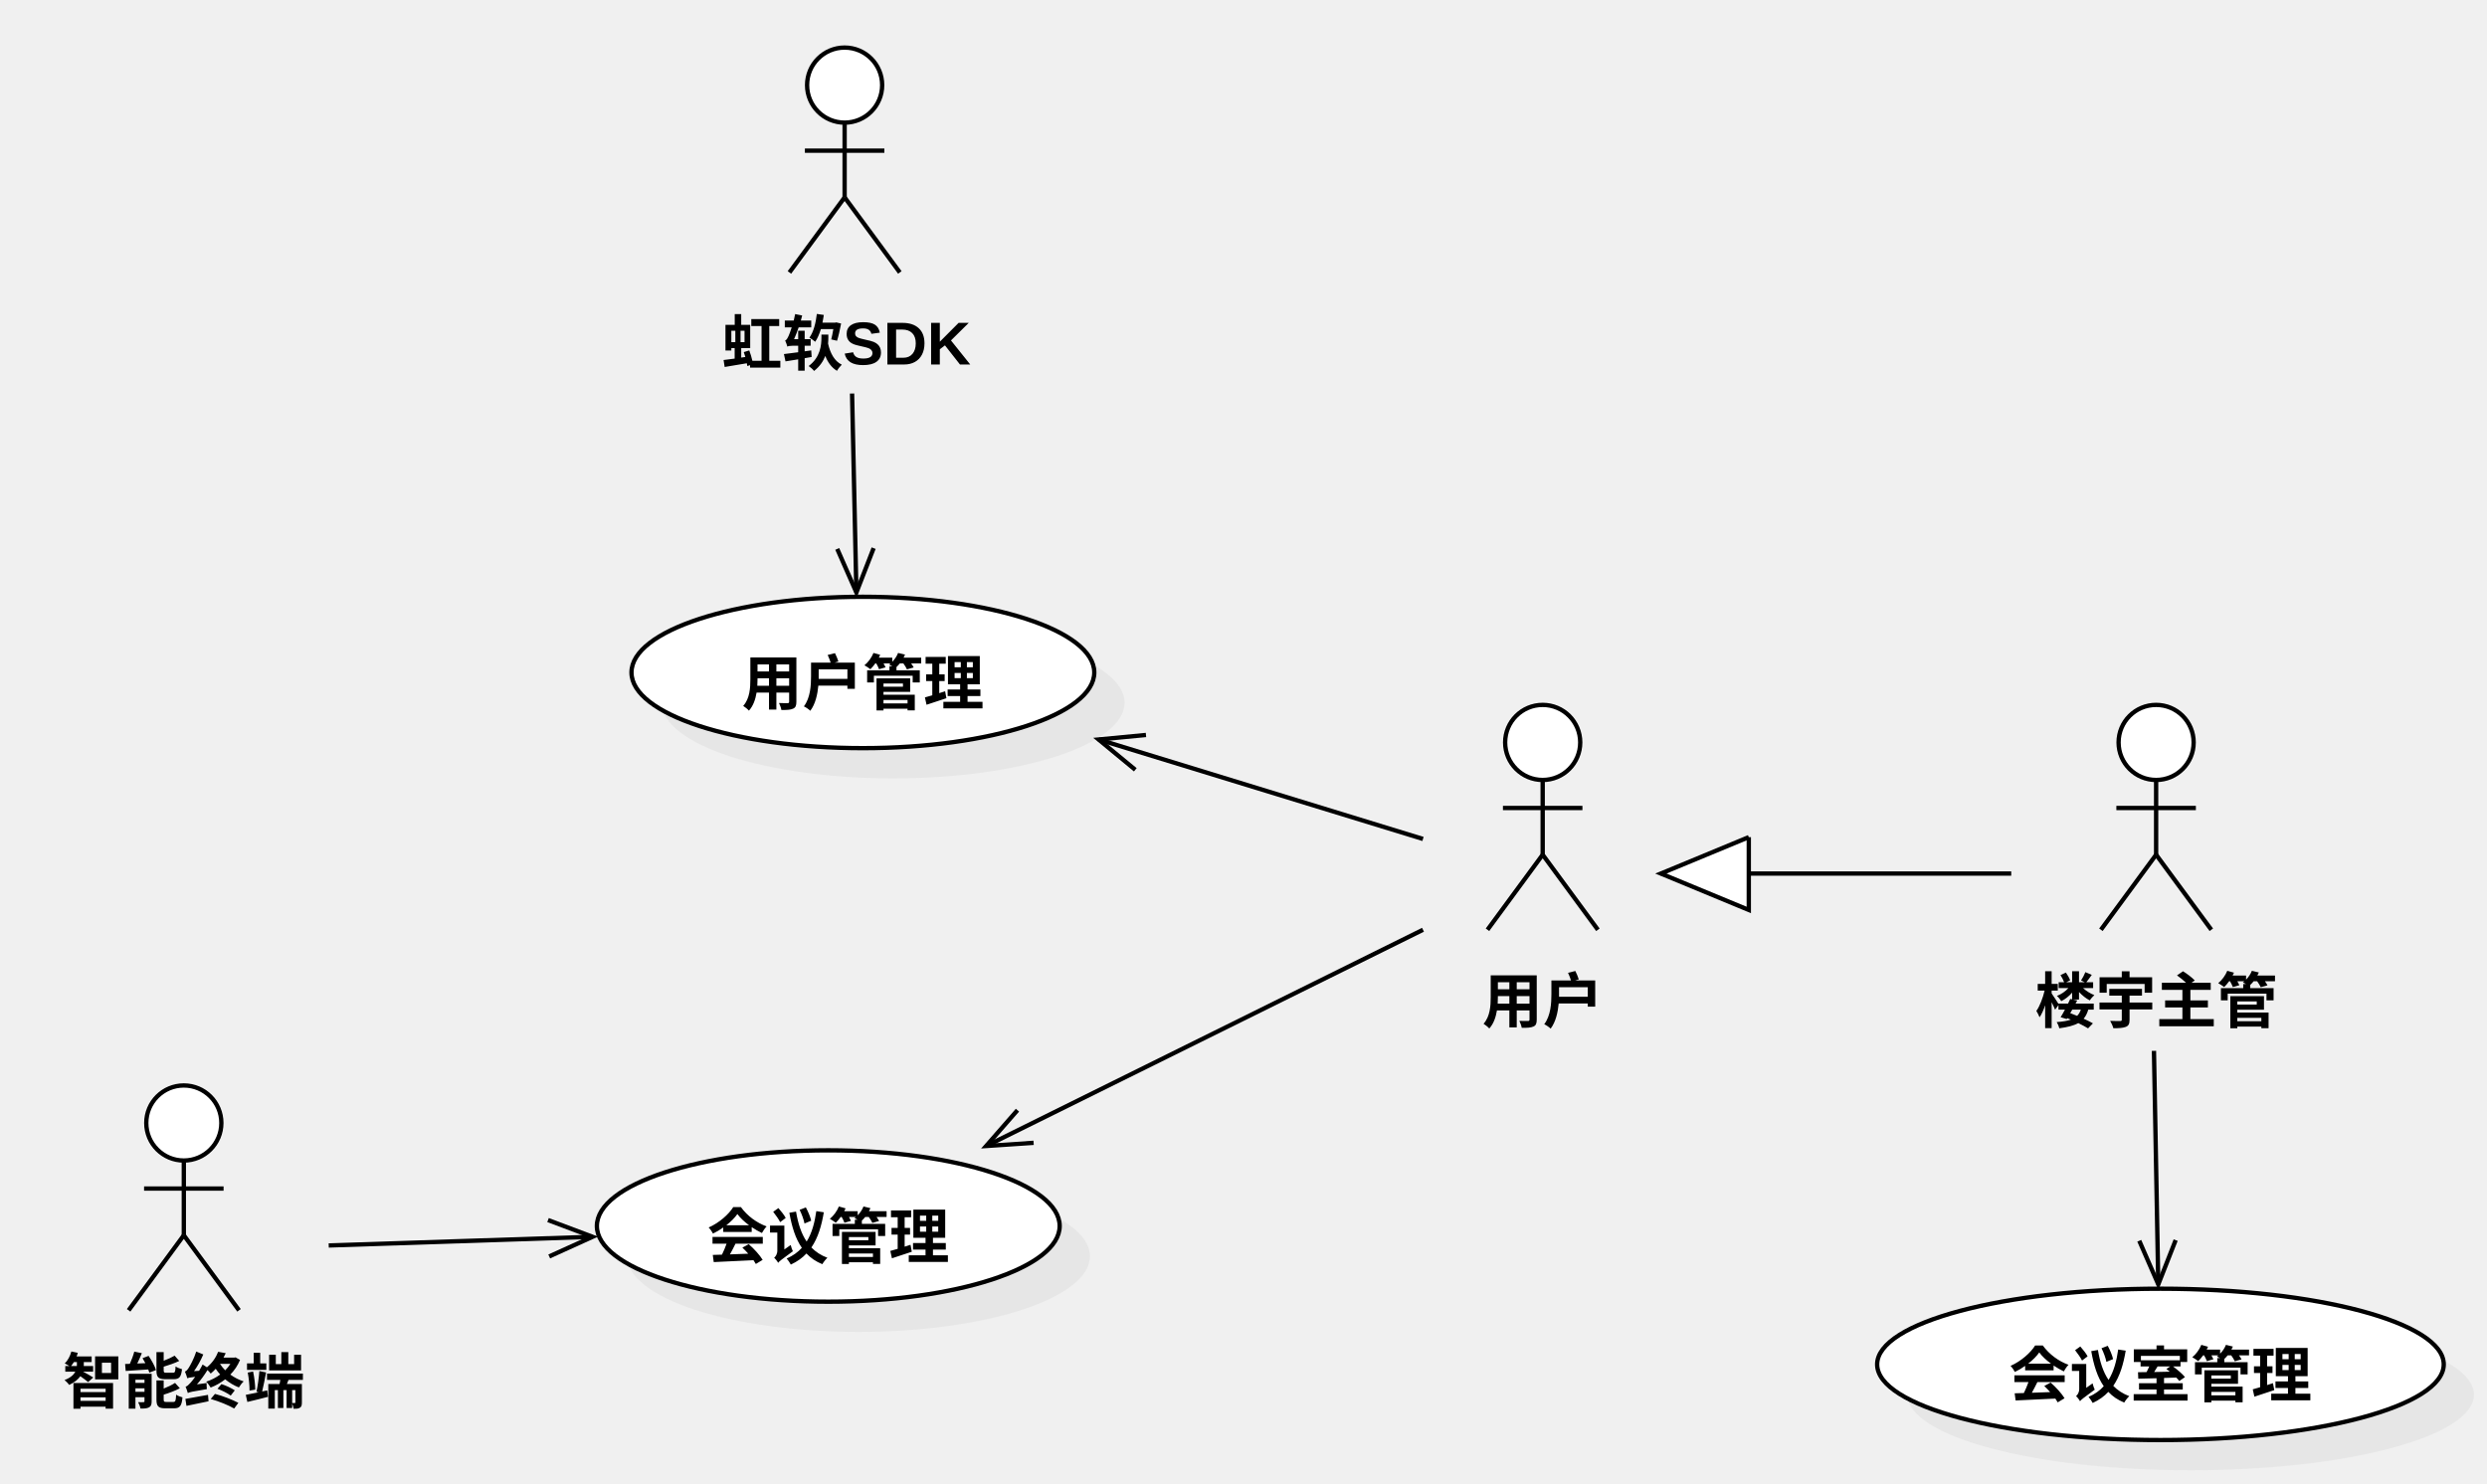
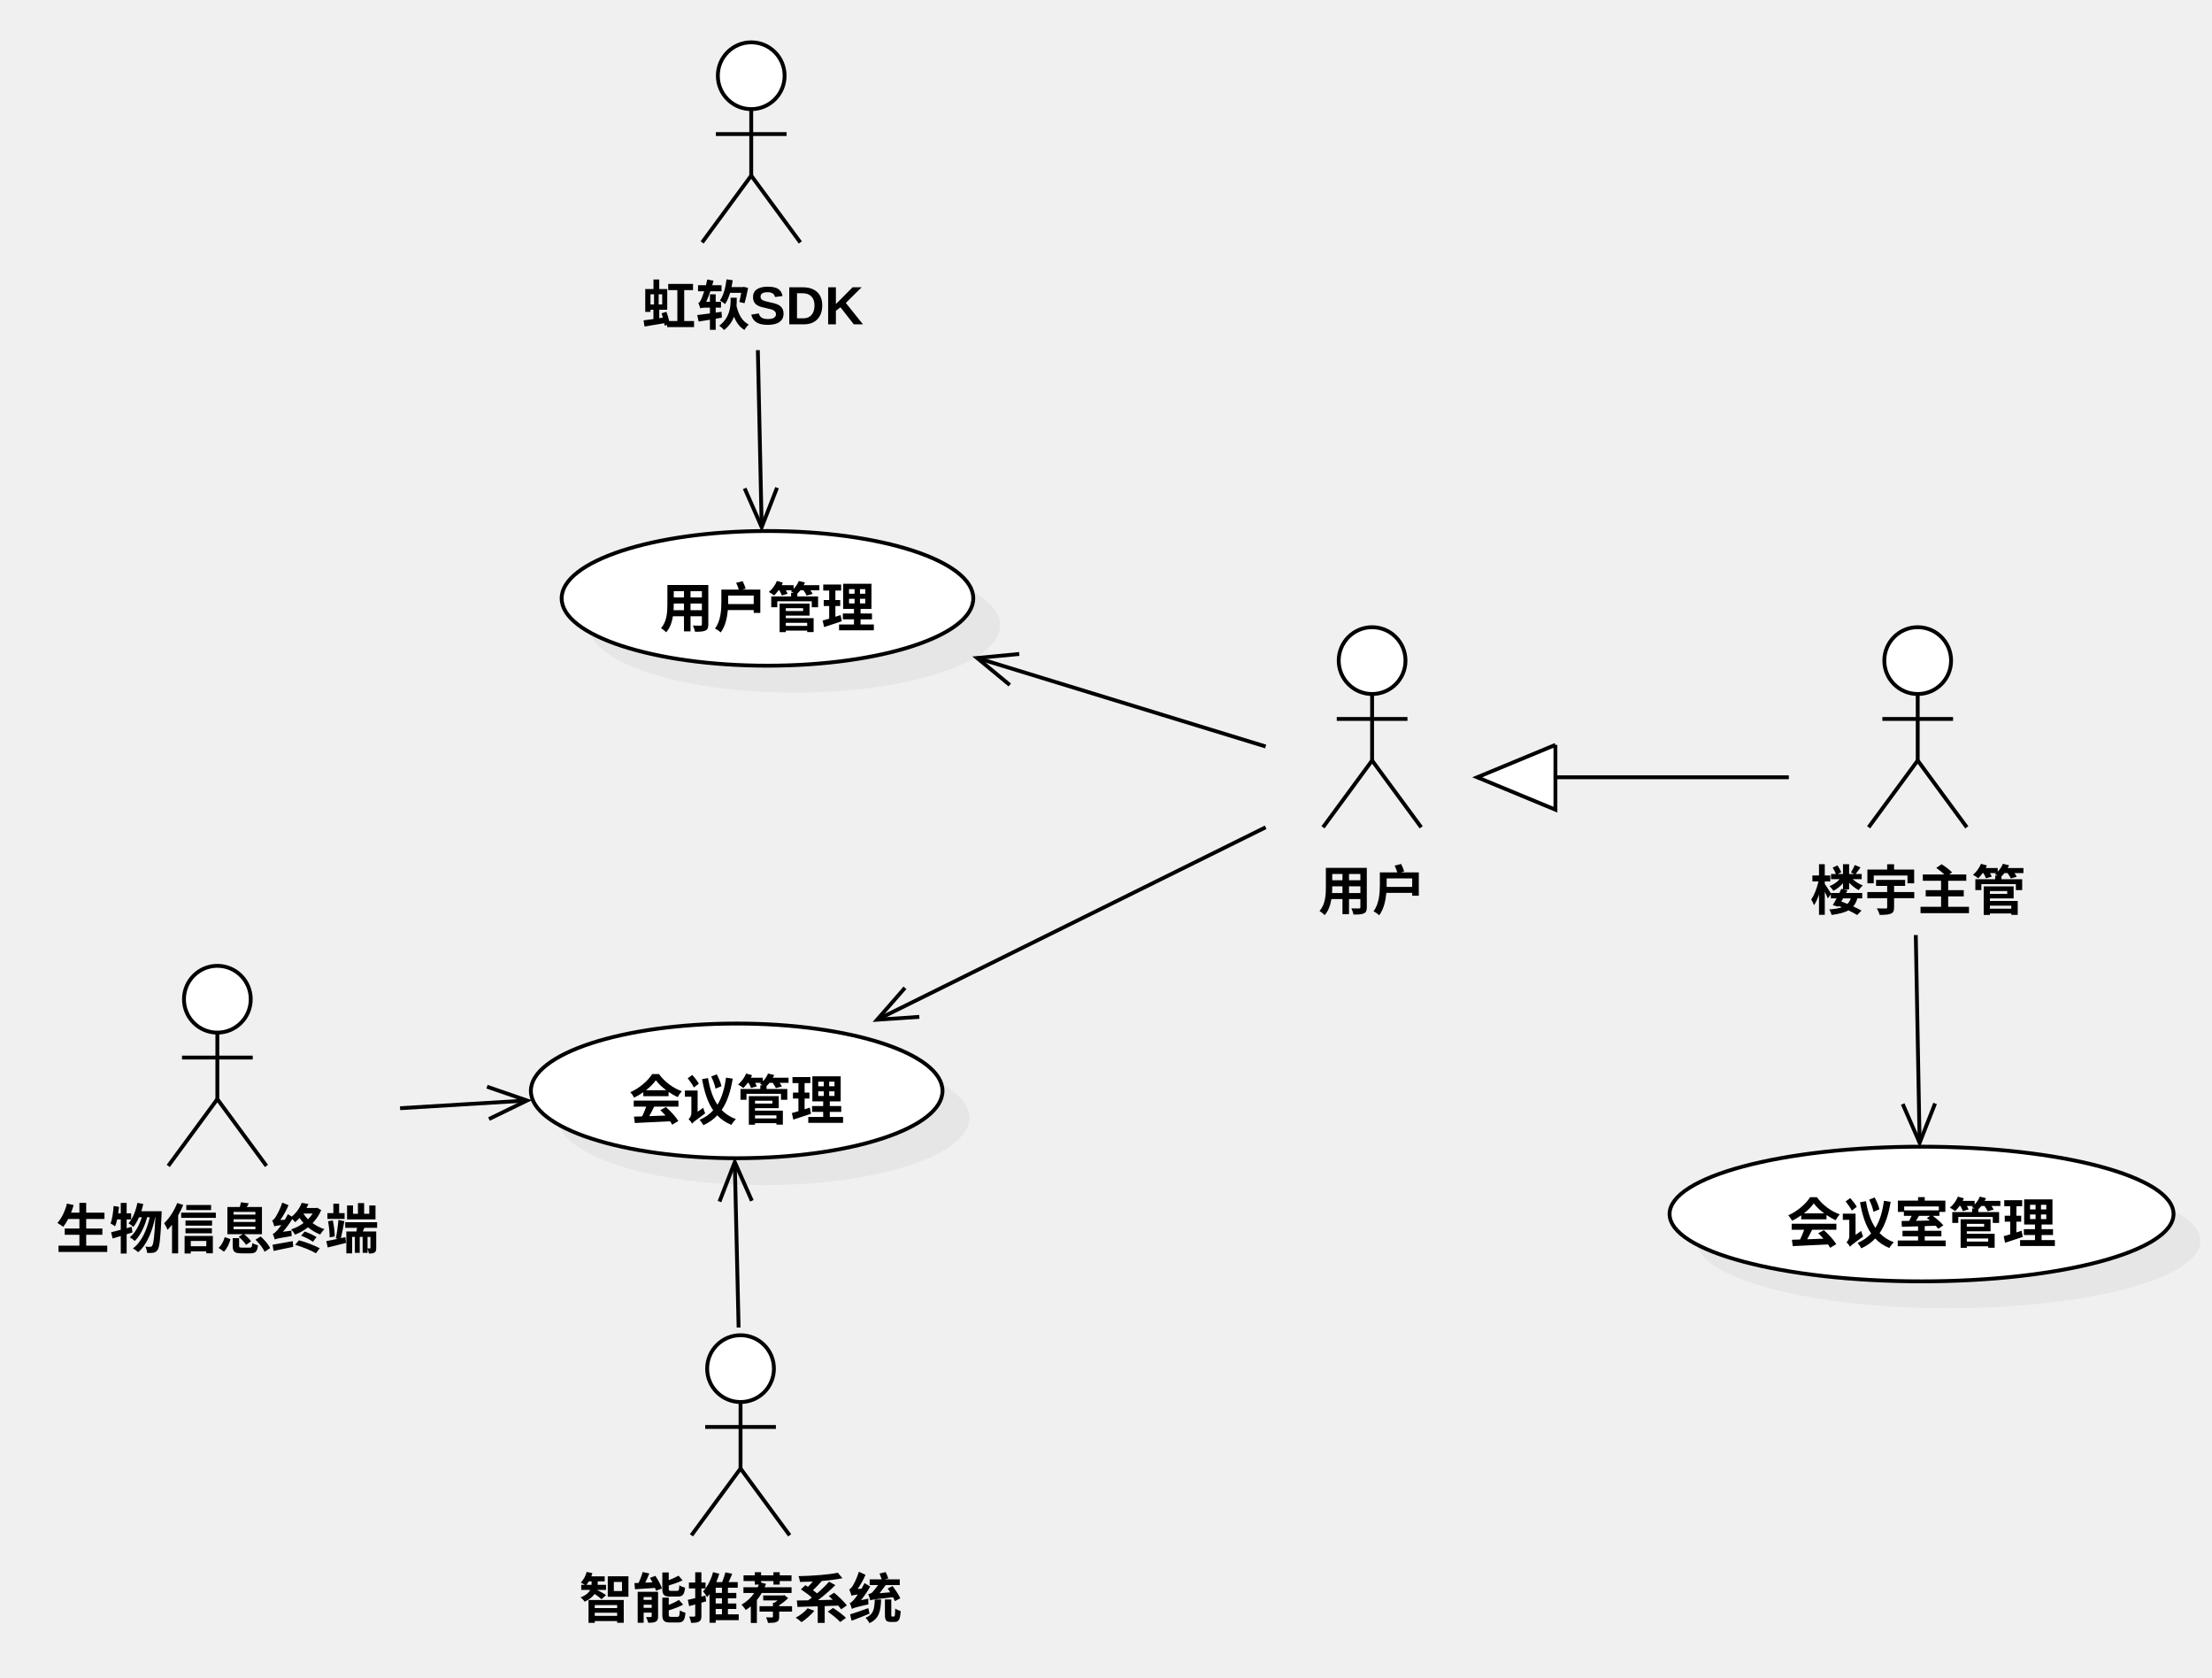
- <svg xmlns="http://www.w3.org/2000/svg" version="1.1" width="575" height="343">
+ <svg xmlns="http://www.w3.org/2000/svg" version="1.1" width="575" height="436">
  <defs />
  <g>
    <g transform="translate(-110,-110) scale(1,1)">
      <path fill="#ffffff" stroke="none" d="M 457.993 281.68 C 457.993 276.886 461.879 273 466.672 273 C 471.466 273 475.352 276.886 475.352 281.68 C 475.352 286.474 471.466 290.36 466.672 290.36 C 461.879 290.36 457.993 286.474 457.993 281.68 Z" />
    </g>
    <g transform="translate(-110,-110) scale(1,1)">
      <path fill="none" stroke="#000000" d="M 457.993 281.68 C 457.993 276.886 461.879 273 466.672 273 C 471.466 273 475.352 276.886 475.352 281.68 C 475.352 286.474 471.466 290.36 466.672 290.36 C 461.879 290.36 457.993 286.474 457.993 281.68 Z" stroke-miterlimit="10" />
    </g>
    <g transform="translate(-110,-110) scale(1,1)">
      <path fill="none" stroke="#000000" d="M 466.672 290.36 L 466.672 307.64" stroke-miterlimit="10" />
    </g>
    <g transform="translate(-110,-110) scale(1,1)">
      <path fill="none" stroke="#000000" d="M 457.483 296.84 L 475.862 296.84" stroke-miterlimit="10" />
    </g>
    <g transform="translate(-110,-110) scale(1,1)">
      <path fill="none" stroke="#000000" d="M 466.672 307.64 L 453.909 325" stroke-miterlimit="10" />
    </g>
    <g transform="translate(-110,-110) scale(1,1)">
      <path fill="none" stroke="#000000" d="M 466.672 307.64 L 479.436 325" stroke-miterlimit="10" />
    </g>
    <g transform="translate(-110,-110) scale(1,1)">
      <g>
        <path fill="none" stroke="none" />
        <text fill="#000000" stroke="none" font-family="Arial" font-size="14px" font-style="normal" font-weight="bold" text-decoration="none" x="452.672" y="346.5">用户</text>
      </g>
    </g>
    <g transform="translate(-110,-110) scale(1,1)">
      <path fill="#C0C0C0" stroke="none" d="M 551 432.5 C 551 422.835 580.325 415 616.5 415 C 652.675 415 682 422.835 682 432.5 C 682 442.165 652.675 450 616.5 450 C 580.325 450 551 442.165 551 432.5 Z" opacity="0.2" />
    </g>
    <g transform="translate(-110,-110) scale(1,1)">
      <path fill="#ffffff" stroke="none" d="M 544 425.5 C 544 415.835 573.325 408 609.5 408 C 645.675 408 675 415.835 675 425.5 C 675 435.165 645.675 443 609.5 443 C 573.325 443 544 435.165 544 425.5 Z" />
    </g>
    <g transform="translate(-110,-110) scale(1,1)">
      <path fill="none" stroke="#000000" d="M 544 425.5 C 544 415.835 573.325 408 609.5 408 C 645.675 408 675 415.835 675 425.5 C 675 435.165 645.675 443 609.5 443 C 573.325 443 544 435.165 544 425.5 Z" stroke-miterlimit="10" />
    </g>
    <g transform="translate(-110,-110) scale(1,1)">
      <g>
        <path fill="none" stroke="none" />
        <text fill="#000000" stroke="none" font-family="Arial" font-size="14px" font-style="normal" font-weight="bold" text-decoration="none" x="574.5" y="433">会议室管理</text>
      </g>
    </g>
    <g transform="translate(-110,-110) scale(1,1)">
      <path fill="#C0C0C0" stroke="none" d="M 255 400.5 C 255 390.835 278.953 383 308.5 383 C 338.047 383 362 390.835 362 400.5 C 362 410.165 338.047 418 308.5 418 C 278.953 418 255 410.165 255 400.5 Z" opacity="0.2" />
    </g>
    <g transform="translate(-110,-110) scale(1,1)">
      <path fill="#ffffff" stroke="none" d="M 248 393.5 C 248 383.835 271.953 376 301.5 376 C 331.047 376 355 383.835 355 393.5 C 355 403.165 331.047 411 301.5 411 C 271.953 411 248 403.165 248 393.5 Z" />
    </g>
    <g transform="translate(-110,-110) scale(1,1)">
      <path fill="none" stroke="#000000" d="M 248 393.5 C 248 383.835 271.953 376 301.5 376 C 331.047 376 355 383.835 355 393.5 C 355 403.165 331.047 411 301.5 411 C 271.953 411 248 403.165 248 393.5 Z" stroke-miterlimit="10" />
    </g>
    <g transform="translate(-110,-110) scale(1,1)">
      <g>
        <path fill="none" stroke="none" />
        <text fill="#000000" stroke="none" font-family="Arial" font-size="14px" font-style="normal" font-weight="bold" text-decoration="none" x="273.5" y="401">会议管理</text>
      </g>
    </g>
    <g transform="translate(-110,-110) scale(1,1)">
      <path fill="#C0C0C0" stroke="none" d="M 263 272.5 C 263 262.835 286.953 255 316.5 255 C 346.047 255 370 262.835 370 272.5 C 370 282.165 346.047 290 316.5 290 C 286.953 290 263 282.165 263 272.5 Z" opacity="0.2" />
    </g>
    <g transform="translate(-110,-110) scale(1,1)">
      <path fill="#ffffff" stroke="none" d="M 256 265.5 C 256 255.835 279.953 248 309.5 248 C 339.047 248 363 255.835 363 265.5 C 363 275.165 339.047 283 309.5 283 C 279.953 283 256 275.165 256 265.5 Z" />
    </g>
    <g transform="translate(-110,-110) scale(1,1)">
      <path fill="none" stroke="#000000" d="M 256 265.5 C 256 255.835 279.953 248 309.5 248 C 339.047 248 363 255.835 363 265.5 C 363 275.165 339.047 283 309.5 283 C 279.953 283 256 275.165 256 265.5 Z" stroke-miterlimit="10" />
    </g>
    <g transform="translate(-110,-110) scale(1,1)">
      <g>
        <path fill="none" stroke="none" />
        <text fill="#000000" stroke="none" font-family="Arial" font-size="14px" font-style="normal" font-weight="bold" text-decoration="none" x="281.5" y="273">用户管理</text>
      </g>
    </g>
    <g transform="translate(-110,-110) scale(1,1)">
      <path fill="none" stroke="#000000" d="M 439 304 L 364 281" stroke-miterlimit="10" />
    </g>
    <g transform="translate(-110,-110) scale(1,1)">
      <path fill="none" stroke="#000000" d="M 374.95 279.955 L 364 281 L 372.482 288.004" stroke-miterlimit="10" />
    </g>
    <g transform="translate(-110,-110) scale(1,1)">
      <path fill="none" stroke="#000000" d="M 439 325 L 338 375" stroke-miterlimit="10" />
    </g>
    <g transform="translate(-110,-110) scale(1,1)">
      <path fill="none" stroke="#000000" d="M 345.24 366.719 L 338 375 L 348.975 374.264" stroke-miterlimit="10" />
    </g>
    <g transform="translate(-110,-110) scale(1,1)">
      <path fill="#ffffff" stroke="none" d="M 296.6 129.68 C 296.6 124.886 300.486 121 305.279 121 C 310.073 121 313.959 124.886 313.959 129.68 C 313.959 134.474 310.073 138.36 305.279 138.36 C 300.486 138.36 296.6 134.474 296.6 129.68 Z" />
    </g>
    <g transform="translate(-110,-110) scale(1,1)">
      <path fill="none" stroke="#000000" d="M 296.6 129.68 C 296.6 124.886 300.486 121 305.279 121 C 310.073 121 313.959 124.886 313.959 129.68 C 313.959 134.474 310.073 138.36 305.279 138.36 C 300.486 138.36 296.6 134.474 296.6 129.68 Z" stroke-miterlimit="10" />
    </g>
    <g transform="translate(-110,-110) scale(1,1)">
      <path fill="none" stroke="#000000" d="M 305.279 138.36 L 305.279 155.64" stroke-miterlimit="10" />
    </g>
    <g transform="translate(-110,-110) scale(1,1)">
      <path fill="none" stroke="#000000" d="M 296.089 144.84 L 314.469 144.84" stroke-miterlimit="10" />
    </g>
    <g transform="translate(-110,-110) scale(1,1)">
      <path fill="none" stroke="#000000" d="M 305.279 155.64 L 292.516 173" stroke-miterlimit="10" />
    </g>
    <g transform="translate(-110,-110) scale(1,1)">
      <path fill="none" stroke="#000000" d="M 305.279 155.64 L 318.043 173" stroke-miterlimit="10" />
    </g>
    <g transform="translate(-110,-110) scale(1,1)">
      <g>
        <path fill="none" stroke="none" />
        <text fill="#000000" stroke="none" font-family="Arial" font-size="14px" font-style="normal" font-weight="bold" text-decoration="none" x="276.886" y="194.5">虹软SDK</text>
      </g>
    </g>
    <g transform="translate(-110,-110) scale(1,1)">
      <path fill="none" stroke="#000000" d="M 307 201 L 308 247" stroke-miterlimit="10" />
    </g>
    <g transform="translate(-110,-110) scale(1,1)">
      <path fill="none" stroke="#000000" d="M 303.571 236.931 L 308 247 L 311.988 236.748" stroke-miterlimit="10" />
    </g>
    <g transform="translate(-110,-110) scale(1,1)">
-       <path fill="#ffffff" stroke="none" d="M 143.821 369.68 C 143.821 364.886 147.707 361 152.5 361 C 157.293 361 161.179 364.886 161.179 369.68 C 161.179 374.474 157.293 378.36 152.5 378.36 C 147.707 378.36 143.821 374.474 143.821 369.68 Z" />
-     </g>
-     <g transform="translate(-110,-110) scale(1,1)">
-       <path fill="none" stroke="#000000" d="M 143.821 369.68 C 143.821 364.886 147.707 361 152.5 361 C 157.293 361 161.179 364.886 161.179 369.68 C 161.179 374.474 157.293 378.36 152.5 378.36 C 147.707 378.36 143.821 374.474 143.821 369.68 Z" stroke-miterlimit="10" />
-     </g>
-     <g transform="translate(-110,-110) scale(1,1)">
-       <path fill="none" stroke="#000000" d="M 152.5 378.36 L 152.5 395.64" stroke-miterlimit="10" />
-     </g>
-     <g transform="translate(-110,-110) scale(1,1)">
-       <path fill="none" stroke="#000000" d="M 143.31 384.84 L 161.69 384.84" stroke-miterlimit="10" />
-     </g>
-     <g transform="translate(-110,-110) scale(1,1)">
-       <path fill="none" stroke="#000000" d="M 152.5 395.64 L 139.736 413" stroke-miterlimit="10" />
-     </g>
-     <g transform="translate(-110,-110) scale(1,1)">
-       <path fill="none" stroke="#000000" d="M 152.5 395.64 L 165.264 413" stroke-miterlimit="10" />
-     </g>
-     <g transform="translate(-110,-110) scale(1,1)">
-       <g>
-         <path fill="none" stroke="none" />
-         <text fill="#000000" stroke="none" font-family="Arial" font-size="14px" font-style="normal" font-weight="bold" text-decoration="none" x="124.5" y="434.5">智能终端</text>
-       </g>
-     </g>
-     <g transform="translate(-110,-110) scale(1,1)">
-       <path fill="none" stroke="#000000" d="M 186 398 L 247 396" stroke-miterlimit="10" />
-     </g>
-     <g transform="translate(-110,-110) scale(1,1)">
-       <path fill="none" stroke="#000000" d="M 236.981 400.54 L 247 396 L 236.705 392.126" stroke-miterlimit="10" />
+       <path fill="#ffffff" stroke="none" d="M 157.821 369.68 C 157.821 364.886 161.707 361 166.5 361 C 171.293 361 175.179 364.886 175.179 369.68 C 175.179 374.474 171.293 378.36 166.5 378.36 C 161.707 378.36 157.821 374.474 157.821 369.68 Z" />
+     </g>
+     <g transform="translate(-110,-110) scale(1,1)">
+       <path fill="none" stroke="#000000" d="M 157.821 369.68 C 157.821 364.886 161.707 361 166.5 361 C 171.293 361 175.179 364.886 175.179 369.68 C 175.179 374.474 171.293 378.36 166.5 378.36 C 161.707 378.36 157.821 374.474 157.821 369.68 Z" stroke-miterlimit="10" />
+     </g>
+     <g transform="translate(-110,-110) scale(1,1)">
+       <path fill="none" stroke="#000000" d="M 166.5 378.36 L 166.5 395.64" stroke-miterlimit="10" />
+     </g>
+     <g transform="translate(-110,-110) scale(1,1)">
+       <path fill="none" stroke="#000000" d="M 157.31 384.84 L 175.69 384.84" stroke-miterlimit="10" />
+     </g>
+     <g transform="translate(-110,-110) scale(1,1)">
+       <path fill="none" stroke="#000000" d="M 166.5 395.64 L 153.736 413" stroke-miterlimit="10" />
+     </g>
+     <g transform="translate(-110,-110) scale(1,1)">
+       <path fill="none" stroke="#000000" d="M 166.5 395.64 L 179.264 413" stroke-miterlimit="10" />
+     </g>
+     <g transform="translate(-110,-110) scale(1,1)">
+       <g>
+         <path fill="none" stroke="none" />
+         <text fill="#000000" stroke="none" font-family="Arial" font-size="14px" font-style="normal" font-weight="bold" text-decoration="none" x="124.5" y="434.5">生物信息终端</text>
+       </g>
+     </g>
+     <g transform="translate(-110,-110) scale(1,1)">
+       <path fill="none" stroke="#000000" d="M 214 398 L 247 396" stroke-miterlimit="10" />
+     </g>
+     <g transform="translate(-110,-110) scale(1,1)">
+       <path fill="none" stroke="#000000" d="M 237.111 400.817 L 247 396 L 236.601 392.413" stroke-miterlimit="10" />
    </g>
    <g transform="translate(-110,-110) scale(1,1)">
      <path fill="#ffffff" stroke="none" d="M 599.821 281.68 C 599.821 276.886 603.707 273 608.5 273 C 613.293 273 617.179 276.886 617.179 281.68 C 617.179 286.474 613.293 290.36 608.5 290.36 C 603.707 290.36 599.821 286.474 599.821 281.68 Z" />
    </g>
    <g transform="translate(-110,-110) scale(1,1)">
      <path fill="none" stroke="#000000" d="M 599.821 281.68 C 599.821 276.886 603.707 273 608.5 273 C 613.293 273 617.179 276.886 617.179 281.68 C 617.179 286.474 613.293 290.36 608.5 290.36 C 603.707 290.36 599.821 286.474 599.821 281.68 Z" stroke-miterlimit="10" />
    </g>
    <g transform="translate(-110,-110) scale(1,1)">
      <path fill="none" stroke="#000000" d="M 608.5 290.36 L 608.5 307.64" stroke-miterlimit="10" />
    </g>
    <g transform="translate(-110,-110) scale(1,1)">
      <path fill="none" stroke="#000000" d="M 599.31 296.84 L 617.69 296.84" stroke-miterlimit="10" />
    </g>
    <g transform="translate(-110,-110) scale(1,1)">
      <path fill="none" stroke="#000000" d="M 608.5 307.64 L 595.736 325" stroke-miterlimit="10" />
    </g>
    <g transform="translate(-110,-110) scale(1,1)">
      <path fill="none" stroke="#000000" d="M 608.5 307.64 L 621.264 325" stroke-miterlimit="10" />
    </g>
    <g transform="translate(-110,-110) scale(1,1)">
      <g>
        <path fill="none" stroke="none" />
        <text fill="#000000" stroke="none" font-family="Arial" font-size="14px" font-style="normal" font-weight="bold" text-decoration="none" x="580.5" y="346.5">楼宇主管</text>
      </g>
    </g>
    <g transform="translate(-110,-110) scale(1,1)">
      <path fill="none" stroke="#000000" d="M 575 312 L 494 312" stroke-miterlimit="10" />
    </g>
    <g transform="translate(-110,-110) scale(1,1)">
      <path fill="#FFFFFF" stroke="none" d="M 514.325 303.581 L 494 312 L 514.325 320.419" />
    </g>
    <g transform="translate(-110,-110) scale(1,1)">
      <path fill="none" stroke="#000000" d="M 514.325 303.581 L 494 312 L 514.325 320.419 L 514.325 303.581" stroke-miterlimit="10" />
    </g>
    <g transform="translate(-110,-110) scale(1,1)">
      <path fill="none" stroke="#000000" d="M 608 353 L 609 407" stroke-miterlimit="10" />
    </g>
    <g transform="translate(-110,-110) scale(1,1)">
      <path fill="none" stroke="#000000" d="M 604.603 396.917 L 609 407 L 613.021 396.761" stroke-miterlimit="10" />
+     </g>
+     <g transform="translate(-110,-110) scale(1,1)">
+       <path fill="#ffffff" stroke="none" d="M 293.821 465.68 C 293.821 460.886 297.707 457 302.5 457 C 307.293 457 311.179 460.886 311.179 465.68 C 311.179 470.474 307.293 474.36 302.5 474.36 C 297.707 474.36 293.821 470.474 293.821 465.68 Z" />
+     </g>
+     <g transform="translate(-110,-110) scale(1,1)">
+       <path fill="none" stroke="#000000" d="M 293.821 465.68 C 293.821 460.886 297.707 457 302.5 457 C 307.293 457 311.179 460.886 311.179 465.68 C 311.179 470.474 307.293 474.36 302.5 474.36 C 297.707 474.36 293.821 470.474 293.821 465.68 Z" stroke-miterlimit="10" />
+     </g>
+     <g transform="translate(-110,-110) scale(1,1)">
+       <path fill="none" stroke="#000000" d="M 302.5 474.36 L 302.5 491.64" stroke-miterlimit="10" />
+     </g>
+     <g transform="translate(-110,-110) scale(1,1)">
+       <path fill="none" stroke="#000000" d="M 293.31 480.84 L 311.69 480.84" stroke-miterlimit="10" />
+     </g>
+     <g transform="translate(-110,-110) scale(1,1)">
+       <path fill="none" stroke="#000000" d="M 302.5 491.64 L 289.736 509" stroke-miterlimit="10" />
+     </g>
+     <g transform="translate(-110,-110) scale(1,1)">
+       <path fill="none" stroke="#000000" d="M 302.5 491.64 L 315.264 509" stroke-miterlimit="10" />
+     </g>
+     <g transform="translate(-110,-110) scale(1,1)">
+       <g>
+         <path fill="none" stroke="none" />
+         <text fill="#000000" stroke="none" font-family="Arial" font-size="14px" font-style="normal" font-weight="bold" text-decoration="none" x="260.5" y="530.5">智能推荐系统</text>
+       </g>
+     </g>
+     <g transform="translate(-110,-110) scale(1,1)">
+       <path fill="none" stroke="#000000" d="M 302 455 L 301 412" stroke-miterlimit="10" />
+     </g>
+     <g transform="translate(-110,-110) scale(1,1)">
+       <path fill="none" stroke="#000000" d="M 305.445 422.062 L 301 412 L 297.028 422.258" stroke-miterlimit="10" />
    </g>
  </g>
</svg>
